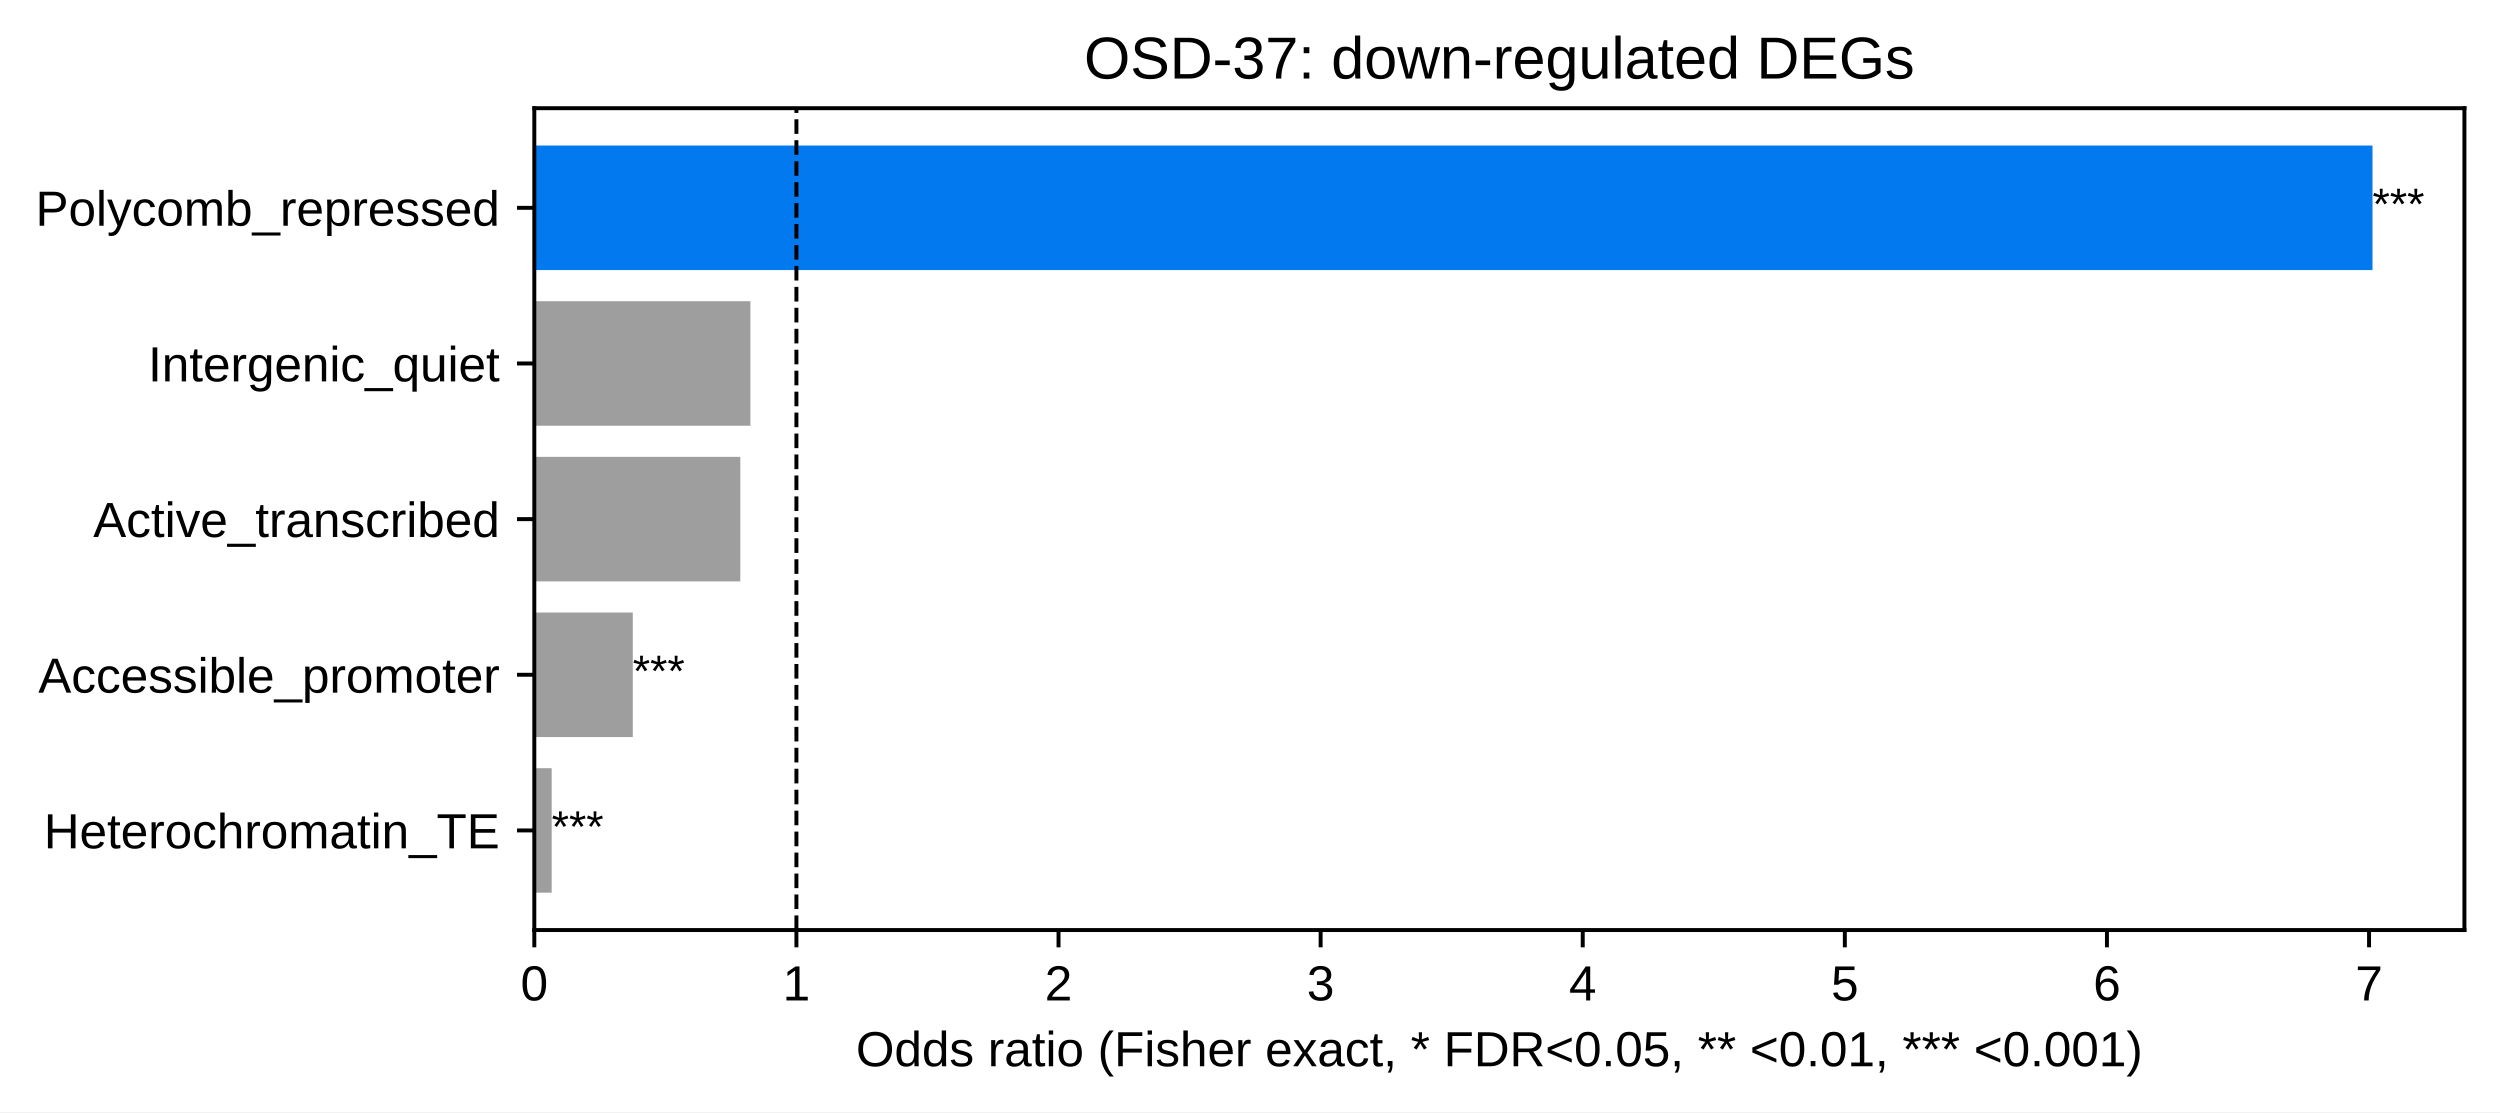
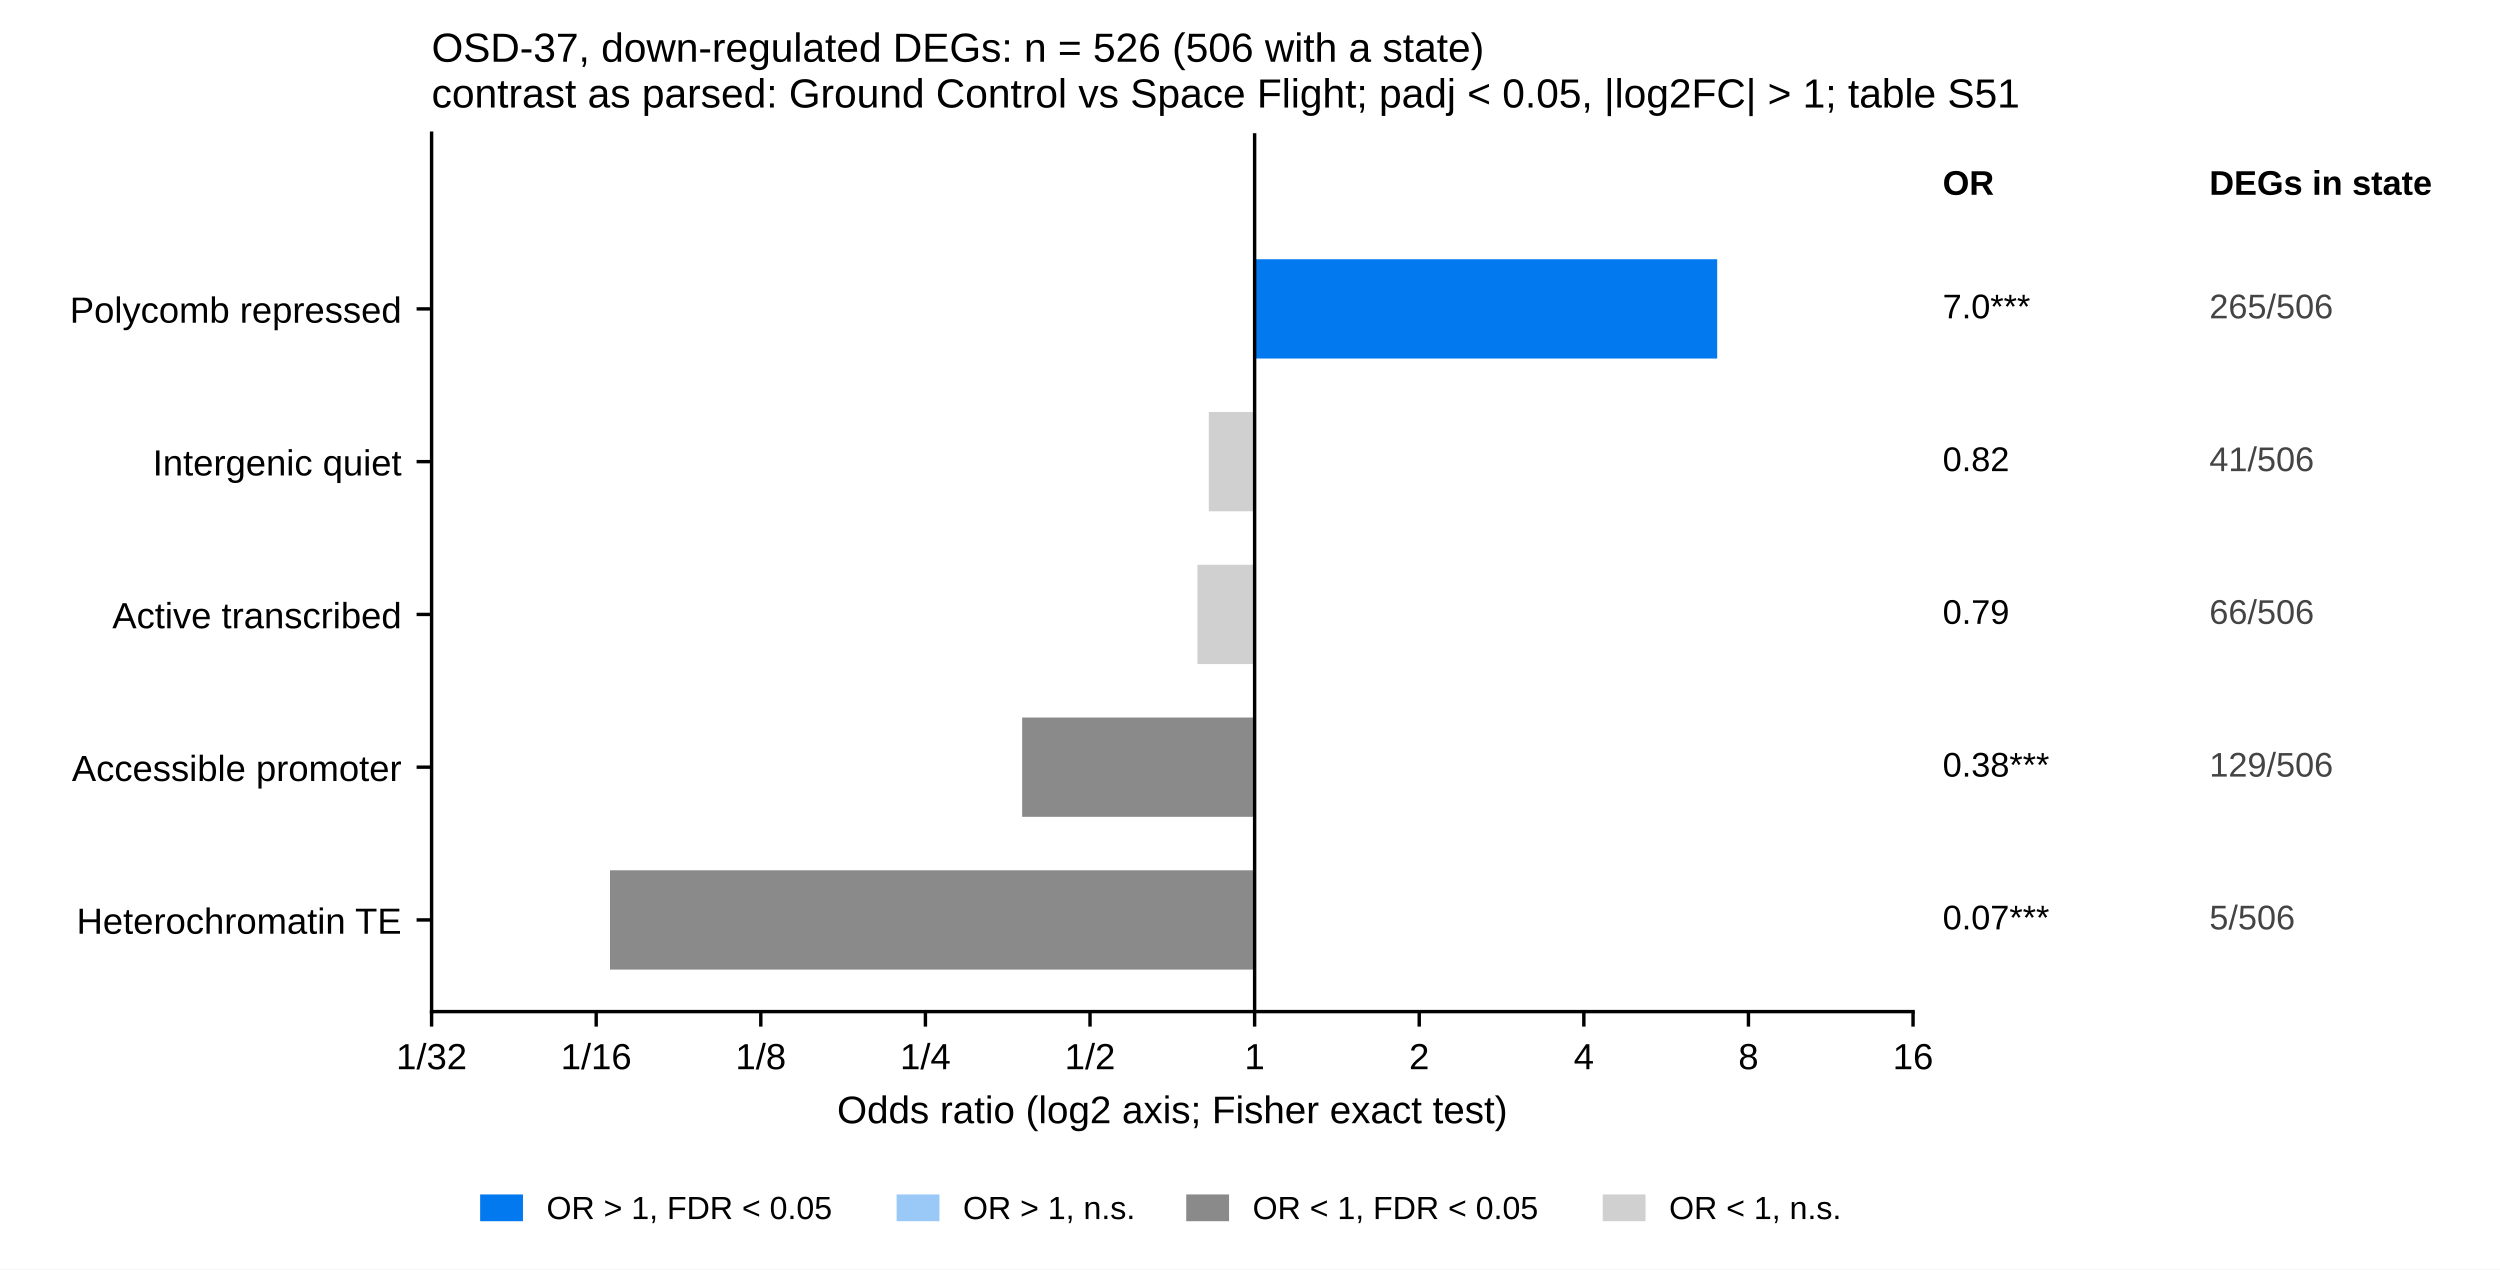
- <svg xmlns="http://www.w3.org/2000/svg" xmlns:xlink="http://www.w3.org/1999/xlink" width="505.93pt" height="225.06pt" viewBox="0 0 505.93 225.06" version="1.1">
+ <svg xmlns="http://www.w3.org/2000/svg" xmlns:xlink="http://www.w3.org/1999/xlink" width="583.814pt" height="296.443pt" viewBox="0 0 583.814 296.443" version="1.1">
  <defs>
    <style type="text/css">*{stroke-linejoin: round; stroke-linecap: butt}</style>
  </defs>
  <g id="figure_1">
    <g id="patch_1">
-       <path d="M -0 225.06  L 505.93 225.06  L 505.93 -0  L -0 -0  z " style="fill: #ffffff" />
+       <path d="M 0 296.443  L 583.814 296.443  L 583.814 0  L 0 0  z " style="fill: #ffffff" />
    </g>
    <g id="axes_1">
      <g id="patch_2">
-         <path d="M 108.13 188.216  L 498.73 188.216  L 498.73 21.896  L 108.13 21.896  z " style="fill: #ffffff" />
+         <path d="M 100.787 236.234  L 446.747 236.234  L 446.747 31.106  L 100.787 31.106  z " style="fill: #ffffff" />
      </g>
      <g id="patch_3">
-         <path d="M 108.13 180.656  L 111.643 180.656  L 111.643 155.456  L 108.13 155.456  z " clip-path="url(#p22787fab6c)" style="fill: #9e9e9e" />
+         <path d="M 292.987 226.424  L 142.446 226.424  L 142.446 203.235  L 292.987 203.235  z " clip-path="url(#p8557955f78)" style="fill: #8a8a8a" />
      </g>
      <g id="patch_4">
-         <path d="M 108.13 149.156  L 128.059 149.156  L 128.059 123.956  L 108.13 123.956  z " clip-path="url(#p22787fab6c)" style="fill: #9e9e9e" />
+         <path d="M 292.987 190.749  L 238.701 190.749  L 238.701 167.561  L 292.987 167.561  z " clip-path="url(#p8557955f78)" style="fill: #8a8a8a" />
      </g>
      <g id="patch_5">
-         <path d="M 108.13 117.656  L 149.815 117.656  L 149.815 92.456  L 108.13 92.456  z " clip-path="url(#p22787fab6c)" style="fill: #9e9e9e" />
+         <path d="M 292.987 155.075  L 279.624 155.075  L 279.624 131.887  L 292.987 131.887  z " clip-path="url(#p8557955f78)" style="fill: #8a8a8a; opacity: 0.4" />
      </g>
      <g id="patch_6">
-         <path d="M 108.13 86.156  L 151.864 86.156  L 151.864 60.956  L 108.13 60.956  z " clip-path="url(#p22787fab6c)" style="fill: #9e9e9e" />
+         <path d="M 292.987 119.401  L 282.286 119.401  L 282.286 96.212  L 292.987 96.212  z " clip-path="url(#p8557955f78)" style="fill: #8a8a8a; opacity: 0.4" />
      </g>
      <g id="patch_7">
-         <path d="M 108.13 54.656  L 480.13 54.656  L 480.13 29.456  L 108.13 29.456  z " clip-path="url(#p22787fab6c)" style="fill: #0279ee" />
+         <path d="M 292.987 83.726  L 401.006 83.726  L 401.006 60.538  L 292.987 60.538  z " clip-path="url(#p8557955f78)" style="fill: #0279ee" />
      </g>
      <g id="matplotlib.axis_1">
        <g id="xtick_1">
          <g id="line2d_1">
            <defs>
-               <path id="m124c0e7555" d="M 0 0  L 0 3.5  " style="stroke: #000000; stroke-width: 0.8" />
+               <path id="m904ea44e84" d="M 0 0  L 0 3.5  " style="stroke: #000000; stroke-width: 0.8" />
            </defs>
            <g>
-               <use xlink:href="#m124c0e7555" x="108.13" y="188.216" style="stroke: #000000; stroke-width: 0.8" />
+               <use xlink:href="#m904ea44e84" x="100.787" y="236.234" style="stroke: #000000; stroke-width: 0.8" />
            </g>
          </g>
          <g id="text_1">
-             <text style="font-size: 10px; font-family: 'Liberation Sans', 'Arimo', 'DejaVu Sans'; text-anchor: middle" x="108.13" y="202.463" transform="rotate(-0 108.1297 202.4631)">0</text>
+             <text style="font-size: 8.5px; font-family: 'Liberation Sans', 'Arimo', 'DejaVu Sans'; text-anchor: middle" x="100.787" y="249.693" transform="rotate(-0 100.7871 249.693)">1/32</text>
          </g>
        </g>
        <g id="xtick_2">
          <g id="line2d_2">
            <g>
-               <use xlink:href="#m124c0e7555" x="161.172" y="188.216" style="stroke: #000000; stroke-width: 0.8" />
+               <use xlink:href="#m904ea44e84" x="139.227" y="236.234" style="stroke: #000000; stroke-width: 0.8" />
            </g>
          </g>
          <g id="text_2">
-             <text style="font-size: 10px; font-family: 'Liberation Sans', 'Arimo', 'DejaVu Sans'; text-anchor: middle" x="161.172" y="202.463" transform="rotate(-0 161.1724 202.4631)">1</text>
+             <text style="font-size: 8.5px; font-family: 'Liberation Sans', 'Arimo', 'DejaVu Sans'; text-anchor: middle" x="139.227" y="249.693" transform="rotate(-0 139.2271 249.693)">1/16</text>
          </g>
        </g>
        <g id="xtick_3">
          <g id="line2d_3">
            <g>
-               <use xlink:href="#m124c0e7555" x="214.215" y="188.216" style="stroke: #000000; stroke-width: 0.8" />
+               <use xlink:href="#m904ea44e84" x="177.667" y="236.234" style="stroke: #000000; stroke-width: 0.8" />
            </g>
          </g>
          <g id="text_3">
-             <text style="font-size: 10px; font-family: 'Liberation Sans', 'Arimo', 'DejaVu Sans'; text-anchor: middle" x="214.215" y="202.463" transform="rotate(-0 214.2152 202.4631)">2</text>
+             <text style="font-size: 8.5px; font-family: 'Liberation Sans', 'Arimo', 'DejaVu Sans'; text-anchor: middle" x="177.667" y="249.693" transform="rotate(-0 177.6671 249.693)">1/8</text>
          </g>
        </g>
        <g id="xtick_4">
          <g id="line2d_4">
            <g>
-               <use xlink:href="#m124c0e7555" x="267.258" y="188.216" style="stroke: #000000; stroke-width: 0.8" />
+               <use xlink:href="#m904ea44e84" x="216.107" y="236.234" style="stroke: #000000; stroke-width: 0.8" />
            </g>
          </g>
          <g id="text_4">
-             <text style="font-size: 10px; font-family: 'Liberation Sans', 'Arimo', 'DejaVu Sans'; text-anchor: middle" x="267.258" y="202.463" transform="rotate(-0 267.258 202.4631)">3</text>
+             <text style="font-size: 8.5px; font-family: 'Liberation Sans', 'Arimo', 'DejaVu Sans'; text-anchor: middle" x="216.107" y="249.693" transform="rotate(-0 216.1071 249.693)">1/4</text>
          </g>
        </g>
        <g id="xtick_5">
          <g id="line2d_5">
            <g>
-               <use xlink:href="#m124c0e7555" x="320.301" y="188.216" style="stroke: #000000; stroke-width: 0.8" />
+               <use xlink:href="#m904ea44e84" x="254.547" y="236.234" style="stroke: #000000; stroke-width: 0.8" />
            </g>
          </g>
          <g id="text_5">
-             <text style="font-size: 10px; font-family: 'Liberation Sans', 'Arimo', 'DejaVu Sans'; text-anchor: middle" x="320.301" y="202.463" transform="rotate(-0 320.3007 202.4631)">4</text>
+             <text style="font-size: 8.5px; font-family: 'Liberation Sans', 'Arimo', 'DejaVu Sans'; text-anchor: middle" x="254.547" y="249.693" transform="rotate(-0 254.5471 249.693)">1/2</text>
          </g>
        </g>
        <g id="xtick_6">
          <g id="line2d_6">
            <g>
-               <use xlink:href="#m124c0e7555" x="373.343" y="188.216" style="stroke: #000000; stroke-width: 0.8" />
+               <use xlink:href="#m904ea44e84" x="292.987" y="236.234" style="stroke: #000000; stroke-width: 0.8" />
            </g>
          </g>
          <g id="text_6">
-             <text style="font-size: 10px; font-family: 'Liberation Sans', 'Arimo', 'DejaVu Sans'; text-anchor: middle" x="373.343" y="202.463" transform="rotate(-0 373.3435 202.4631)">5</text>
+             <text style="font-size: 8.5px; font-family: 'Liberation Sans', 'Arimo', 'DejaVu Sans'; text-anchor: middle" x="292.987" y="249.693" transform="rotate(-0 292.9871 249.693)">1</text>
          </g>
        </g>
        <g id="xtick_7">
          <g id="line2d_7">
            <g>
-               <use xlink:href="#m124c0e7555" x="426.386" y="188.216" style="stroke: #000000; stroke-width: 0.8" />
+               <use xlink:href="#m904ea44e84" x="331.427" y="236.234" style="stroke: #000000; stroke-width: 0.8" />
            </g>
          </g>
          <g id="text_7">
-             <text style="font-size: 10px; font-family: 'Liberation Sans', 'Arimo', 'DejaVu Sans'; text-anchor: middle" x="426.386" y="202.463" transform="rotate(-0 426.3862 202.4631)">6</text>
+             <text style="font-size: 8.5px; font-family: 'Liberation Sans', 'Arimo', 'DejaVu Sans'; text-anchor: middle" x="331.427" y="249.693" transform="rotate(-0 331.4271 249.693)">2</text>
          </g>
        </g>
        <g id="xtick_8">
          <g id="line2d_8">
            <g>
-               <use xlink:href="#m124c0e7555" x="479.429" y="188.216" style="stroke: #000000; stroke-width: 0.8" />
+               <use xlink:href="#m904ea44e84" x="369.867" y="236.234" style="stroke: #000000; stroke-width: 0.8" />
            </g>
          </g>
          <g id="text_8">
-             <text style="font-size: 10px; font-family: 'Liberation Sans', 'Arimo', 'DejaVu Sans'; text-anchor: middle" x="479.429" y="202.463" transform="rotate(-0 479.429 202.4631)">7</text>
-           </g>
-         </g>
-         <g id="text_9">
-           <text style="font-size: 10px; font-family: 'Liberation Sans', 'Arimo', 'DejaVu Sans'; text-anchor: middle" x="303.43" y="215.785" transform="rotate(-0 303.4297 215.785)">Odds ratio (Fisher exact, * FDR&lt;0.05, ** &lt;0.01, *** &lt;0.001)</text>
+             <text style="font-size: 8.5px; font-family: 'Liberation Sans', 'Arimo', 'DejaVu Sans'; text-anchor: middle" x="369.867" y="249.693" transform="rotate(-0 369.8671 249.693)">4</text>
+           </g>
+         </g>
+         <g id="xtick_9">
+           <g id="line2d_9">
+             <g>
+               <use xlink:href="#m904ea44e84" x="408.307" y="236.234" style="stroke: #000000; stroke-width: 0.8" />
+             </g>
+           </g>
+           <g id="text_9">
+             <text style="font-size: 8.5px; font-family: 'Liberation Sans', 'Arimo', 'DejaVu Sans'; text-anchor: middle" x="408.307" y="249.693" transform="rotate(-0 408.3071 249.693)">8</text>
+           </g>
+         </g>
+         <g id="xtick_10">
+           <g id="line2d_10">
+             <g>
+               <use xlink:href="#m904ea44e84" x="446.747" y="236.234" style="stroke: #000000; stroke-width: 0.8" />
+             </g>
+           </g>
+           <g id="text_10">
+             <text style="font-size: 8.5px; font-family: 'Liberation Sans', 'Arimo', 'DejaVu Sans'; text-anchor: middle" x="446.747" y="249.693" transform="rotate(-0 446.7471 249.693)">16</text>
+           </g>
+         </g>
+         <g id="text_11">
+           <text style="font-size: 9px; font-family: 'Liberation Sans', 'Arimo', 'DejaVu Sans'; text-anchor: middle" x="273.767" y="262.299" transform="rotate(-0 273.7671 262.2993)">Odds ratio (log2 axis; Fisher exact test)</text>
        </g>
      </g>
      <g id="matplotlib.axis_2">
        <g id="ytick_1">
-           <g id="line2d_9">
+           <g id="line2d_11">
            <defs>
-               <path id="m8a78953864" d="M 0 0  L -3.5 0  " style="stroke: #000000; stroke-width: 0.8" />
+               <path id="md9b3a607ae" d="M 0 0  L -3.5 0  " style="stroke: #000000; stroke-width: 0.8" />
            </defs>
            <g>
-               <use xlink:href="#m8a78953864" x="108.13" y="168.056" style="stroke: #000000; stroke-width: 0.8" />
-             </g>
-           </g>
-           <g id="text_10">
-             <text style="font-size: 10px; font-family: 'Liberation Sans', 'Arimo', 'DejaVu Sans'; text-anchor: end" x="101.13" y="171.68" transform="rotate(-0 101.1297 171.6797)">Heterochromatin_TE</text>
+               <use xlink:href="#md9b3a607ae" x="100.787" y="214.83" style="stroke: #000000; stroke-width: 0.8" />
+             </g>
+           </g>
+           <g id="text_12">
+             <text style="font-size: 8.5px; font-family: 'Liberation Sans', 'Arimo', 'DejaVu Sans'; text-anchor: end" x="93.787" y="218.059" transform="rotate(-0 93.78711 218.059)">Heterochromatin TE</text>
          </g>
        </g>
        <g id="ytick_2">
-           <g id="line2d_10">
-             <g>
-               <use xlink:href="#m8a78953864" x="108.13" y="136.556" style="stroke: #000000; stroke-width: 0.8" />
-             </g>
-           </g>
-           <g id="text_11">
-             <text style="font-size: 10px; font-family: 'Liberation Sans', 'Arimo', 'DejaVu Sans'; text-anchor: end" x="101.13" y="140.18" transform="rotate(-0 101.1297 140.1797)">Accessible_promoter</text>
+           <g id="line2d_12">
+             <g>
+               <use xlink:href="#md9b3a607ae" x="100.787" y="179.155" style="stroke: #000000; stroke-width: 0.8" />
+             </g>
+           </g>
+           <g id="text_13">
+             <text style="font-size: 8.5px; font-family: 'Liberation Sans', 'Arimo', 'DejaVu Sans'; text-anchor: end" x="93.787" y="182.385" transform="rotate(-0 93.78711 182.3846)">Accessible promoter</text>
          </g>
        </g>
        <g id="ytick_3">
-           <g id="line2d_11">
-             <g>
-               <use xlink:href="#m8a78953864" x="108.13" y="105.056" style="stroke: #000000; stroke-width: 0.8" />
-             </g>
-           </g>
-           <g id="text_12">
-             <text style="font-size: 10px; font-family: 'Liberation Sans', 'Arimo', 'DejaVu Sans'; text-anchor: end" x="101.13" y="108.68" transform="rotate(-0 101.1297 108.6797)">Active_transcribed</text>
+           <g id="line2d_13">
+             <g>
+               <use xlink:href="#md9b3a607ae" x="100.787" y="143.481" style="stroke: #000000; stroke-width: 0.8" />
+             </g>
+           </g>
+           <g id="text_14">
+             <text style="font-size: 8.5px; font-family: 'Liberation Sans', 'Arimo', 'DejaVu Sans'; text-anchor: end" x="93.787" y="146.71" transform="rotate(-0 93.78711 146.7101)">Active transcribed</text>
          </g>
        </g>
        <g id="ytick_4">
-           <g id="line2d_12">
-             <g>
-               <use xlink:href="#m8a78953864" x="108.13" y="73.556" style="stroke: #000000; stroke-width: 0.8" />
-             </g>
-           </g>
-           <g id="text_13">
-             <text style="font-size: 10px; font-family: 'Liberation Sans', 'Arimo', 'DejaVu Sans'; text-anchor: end" x="101.13" y="77.18" transform="rotate(-0 101.1297 77.17969)">Intergenic_quiet</text>
+           <g id="line2d_14">
+             <g>
+               <use xlink:href="#md9b3a607ae" x="100.787" y="107.806" style="stroke: #000000; stroke-width: 0.8" />
+             </g>
+           </g>
+           <g id="text_15">
+             <text style="font-size: 8.5px; font-family: 'Liberation Sans', 'Arimo', 'DejaVu Sans'; text-anchor: end" x="93.787" y="111.036" transform="rotate(-0 93.78711 111.0357)">Intergenic quiet</text>
          </g>
        </g>
        <g id="ytick_5">
-           <g id="line2d_13">
-             <g>
-               <use xlink:href="#m8a78953864" x="108.13" y="42.056" style="stroke: #000000; stroke-width: 0.8" />
-             </g>
-           </g>
-           <g id="text_14">
-             <text style="font-size: 10px; font-family: 'Liberation Sans', 'Arimo', 'DejaVu Sans'; text-anchor: end" x="101.13" y="45.68" transform="rotate(-0 101.1297 45.67969)">Polycomb_repressed</text>
-           </g>
-         </g>
-       </g>
-       <g id="line2d_14">
-         <path d="M 161.172 188.216  L 161.172 21.896  " clip-path="url(#p22787fab6c)" style="fill: none; stroke-dasharray: 2.96,1.28; stroke-dashoffset: 0; stroke: #000000; stroke-width: 0.8" />
+           <g id="line2d_15">
+             <g>
+               <use xlink:href="#md9b3a607ae" x="100.787" y="72.132" style="stroke: #000000; stroke-width: 0.8" />
+             </g>
+           </g>
+           <g id="text_16">
+             <text style="font-size: 8.5px; font-family: 'Liberation Sans', 'Arimo', 'DejaVu Sans'; text-anchor: end" x="93.787" y="75.361" transform="rotate(-0 93.78711 75.36125)">Polycomb repressed</text>
+           </g>
+         </g>
+       </g>
+       <g id="line2d_16">
+         <path d="M 292.987 236.234  L 292.987 31.106  " clip-path="url(#p8557955f78)" style="fill: none; stroke: #000000; stroke-width: 0.8; stroke-linecap: square" />
      </g>
      <g id="patch_8">
-         <path d="M 108.13 188.216  L 108.13 21.896  " style="fill: none; stroke: #000000; stroke-width: 0.8; stroke-linejoin: miter; stroke-linecap: square" />
+         <path d="M 100.787 236.234  L 100.787 31.106  " style="fill: none; stroke: #000000; stroke-width: 0.8; stroke-linejoin: miter; stroke-linecap: square" />
      </g>
      <g id="patch_9">
-         <path d="M 498.73 188.216  L 498.73 21.896  " style="fill: none; stroke: #000000; stroke-width: 0.8; stroke-linejoin: miter; stroke-linecap: square" />
-       </g>
-       <g id="patch_10">
-         <path d="M 108.13 188.216  L 498.73 188.216  " style="fill: none; stroke: #000000; stroke-width: 0.8; stroke-linejoin: miter; stroke-linecap: square" />
-       </g>
-       <g id="patch_11">
-         <path d="M 108.13 21.896  L 498.73 21.896  " style="fill: none; stroke: #000000; stroke-width: 0.8; stroke-linejoin: miter; stroke-linecap: square" />
-       </g>
-       <g id="text_15">
-         <text style="font-size: 9px; font-family: 'Liberation Sans', 'Arimo', 'DejaVu Sans'; text-anchor: start" x="111.643" y="170.384" transform="rotate(-0 111.6429 170.3836)"> ***</text>
-       </g>
-       <g id="text_16">
-         <text style="font-size: 9px; font-family: 'Liberation Sans', 'Arimo', 'DejaVu Sans'; text-anchor: start" x="128.059" y="138.884" transform="rotate(-0 128.0594 138.8836)"> ***</text>
+         <path d="M 100.787 236.234  L 446.747 236.234  " style="fill: none; stroke: #000000; stroke-width: 0.8; stroke-linejoin: miter; stroke-linecap: square" />
      </g>
      <g id="text_17">
-         <text style="font-size: 9px; font-family: 'Liberation Sans', 'Arimo', 'DejaVu Sans'; text-anchor: start" x="480.13" y="44.384" transform="rotate(-0 480.1297 44.38359)"> ***</text>
+         <text style="font-size: 8px; font-family: 'Liberation Sans', 'Arimo', 'DejaVu Sans'; text-anchor: start" x="453.666" y="217.037" transform="rotate(-0 453.6663 217.0372)">0.07***</text>
      </g>
      <g id="text_18">
-         <text style="font-size: 12px; font-family: 'Liberation Sans', 'Arimo', 'DejaVu Sans'; text-anchor: middle" x="303.43" y="15.896" transform="rotate(-0 303.4297 15.89625)">OSD-37: down-regulated DEGs</text>
+         <text style="font-size: 8px; font-family: 'Liberation Sans', 'Arimo', 'DejaVu Sans'; text-anchor: start; fill: #444444" x="515.939" y="217.037" transform="rotate(-0 515.9391 217.0372)">5/506</text>
+       </g>
+       <g id="text_19">
+         <text style="font-size: 8px; font-family: 'Liberation Sans', 'Arimo', 'DejaVu Sans'; text-anchor: start" x="453.666" y="181.363" transform="rotate(-0 453.6663 181.3627)">0.38***</text>
+       </g>
+       <g id="text_20">
+         <text style="font-size: 8px; font-family: 'Liberation Sans', 'Arimo', 'DejaVu Sans'; text-anchor: start; fill: #444444" x="515.939" y="181.363" transform="rotate(-0 515.9391 181.3627)">129/506</text>
+       </g>
+       <g id="text_21">
+         <text style="font-size: 8px; font-family: 'Liberation Sans', 'Arimo', 'DejaVu Sans'; text-anchor: start" x="453.666" y="145.688" transform="rotate(-0 453.6663 145.6883)">0.79</text>
+       </g>
+       <g id="text_22">
+         <text style="font-size: 8px; font-family: 'Liberation Sans', 'Arimo', 'DejaVu Sans'; text-anchor: start; fill: #444444" x="515.939" y="145.688" transform="rotate(-0 515.9391 145.6883)">66/506</text>
+       </g>
+       <g id="text_23">
+         <text style="font-size: 8px; font-family: 'Liberation Sans', 'Arimo', 'DejaVu Sans'; text-anchor: start" x="453.666" y="110.014" transform="rotate(-0 453.6663 110.0138)">0.82</text>
+       </g>
+       <g id="text_24">
+         <text style="font-size: 8px; font-family: 'Liberation Sans', 'Arimo', 'DejaVu Sans'; text-anchor: start; fill: #444444" x="515.939" y="110.014" transform="rotate(-0 515.9391 110.0138)">41/506</text>
+       </g>
+       <g id="text_25">
+         <text style="font-size: 8px; font-family: 'Liberation Sans', 'Arimo', 'DejaVu Sans'; text-anchor: start" x="453.666" y="74.339" transform="rotate(-0 453.6663 74.33941)">7.0***</text>
+       </g>
+       <g id="text_26">
+         <text style="font-size: 8px; font-family: 'Liberation Sans', 'Arimo', 'DejaVu Sans'; text-anchor: start; fill: #444444" x="515.939" y="74.339" transform="rotate(-0 515.9391 74.33941)">265/506</text>
+       </g>
+       <g id="text_27">
+         <text style="font-weight: 700; font-size: 8px; font-family: 'Liberation Sans', 'Arimo', 'DejaVu Sans'; text-anchor: start" x="453.666" y="45.496" transform="rotate(-0 453.6663 45.49606)">OR</text>
+       </g>
+       <g id="text_28">
+         <text style="font-weight: 700; font-size: 8px; font-family: 'Liberation Sans', 'Arimo', 'DejaVu Sans'; text-anchor: start" x="515.939" y="45.496" transform="rotate(-0 515.9391 45.49606)">DEGs in state</text>
+       </g>
+       <g id="text_29">
+         <text style="font-size: 9.5px; font-family: 'Liberation Sans', 'Arimo', 'DejaVu Sans'" transform="translate(100.7871 14.41852)">OSD-37, down-regulated DEGs: n = 526 (506 with a state)</text>
+         <text style="font-size: 9.5px; font-family: 'Liberation Sans', 'Arimo', 'DejaVu Sans'" transform="translate(100.7871 25.10631)">contrast as parsed: Ground Control vs Space Flight; padj &lt; 0.05, |log2FC| &gt; 1; table S51</text>
+       </g>
+       <g id="legend_1">
+         <g id="patch_10">
+           <path d="M 112.626 284.683  L 121.626 284.683  L 121.626 279.433  L 112.626 279.433  z " style="fill: #0279ee; stroke: #0279ee; stroke-linejoin: miter" />
+         </g>
+         <g id="text_30">
+           <text style="font-size: 7.5px; font-family: 'Liberation Sans', 'Arimo', 'DejaVu Sans'; text-anchor: start" x="127.626" y="284.683" transform="rotate(-0 127.6261 284.6831)">OR &gt; 1, FDR &lt; 0.05</text>
+         </g>
+         <g id="patch_11">
+           <path d="M 209.884 284.683  L 218.884 284.683  L 218.884 279.433  L 209.884 279.433  z " style="fill: #0279ee; opacity: 0.4; stroke: #0279ee; stroke-linejoin: miter" />
+         </g>
+         <g id="text_31">
+           <text style="font-size: 7.5px; font-family: 'Liberation Sans', 'Arimo', 'DejaVu Sans'; text-anchor: start" x="224.884" y="284.683" transform="rotate(-0 224.8835 284.6831)">OR &gt; 1, n.s.</text>
+         </g>
+         <g id="patch_12">
+           <path d="M 277.517 284.683  L 286.517 284.683  L 286.517 279.433  L 277.517 279.433  z " style="fill: #8a8a8a; stroke: #8a8a8a; stroke-linejoin: miter" />
+         </g>
+         <g id="text_32">
+           <text style="font-size: 7.5px; font-family: 'Liberation Sans', 'Arimo', 'DejaVu Sans'; text-anchor: start" x="292.517" y="284.683" transform="rotate(-0 292.5171 284.6831)">OR &lt; 1, FDR &lt; 0.05</text>
+         </g>
+         <g id="patch_13">
+           <path d="M 374.775 284.683  L 383.775 284.683  L 383.775 279.433  L 374.775 279.433  z " style="fill: #8a8a8a; opacity: 0.4; stroke: #8a8a8a; stroke-linejoin: miter" />
+         </g>
+         <g id="text_33">
+           <text style="font-size: 7.5px; font-family: 'Liberation Sans', 'Arimo', 'DejaVu Sans'; text-anchor: start" x="389.775" y="284.683" transform="rotate(-0 389.7745 284.6831)">OR &lt; 1, n.s.</text>
+         </g>
      </g>
    </g>
  </g>
  <defs>
-     <clipPath id="p22787fab6c">
-       <rect x="108.13" y="21.896" width="390.6" height="166.32" />
+     <clipPath id="p8557955f78">
+       <rect x="100.787" y="31.106" width="345.96" height="205.128" />
    </clipPath>
  </defs>
</svg>
